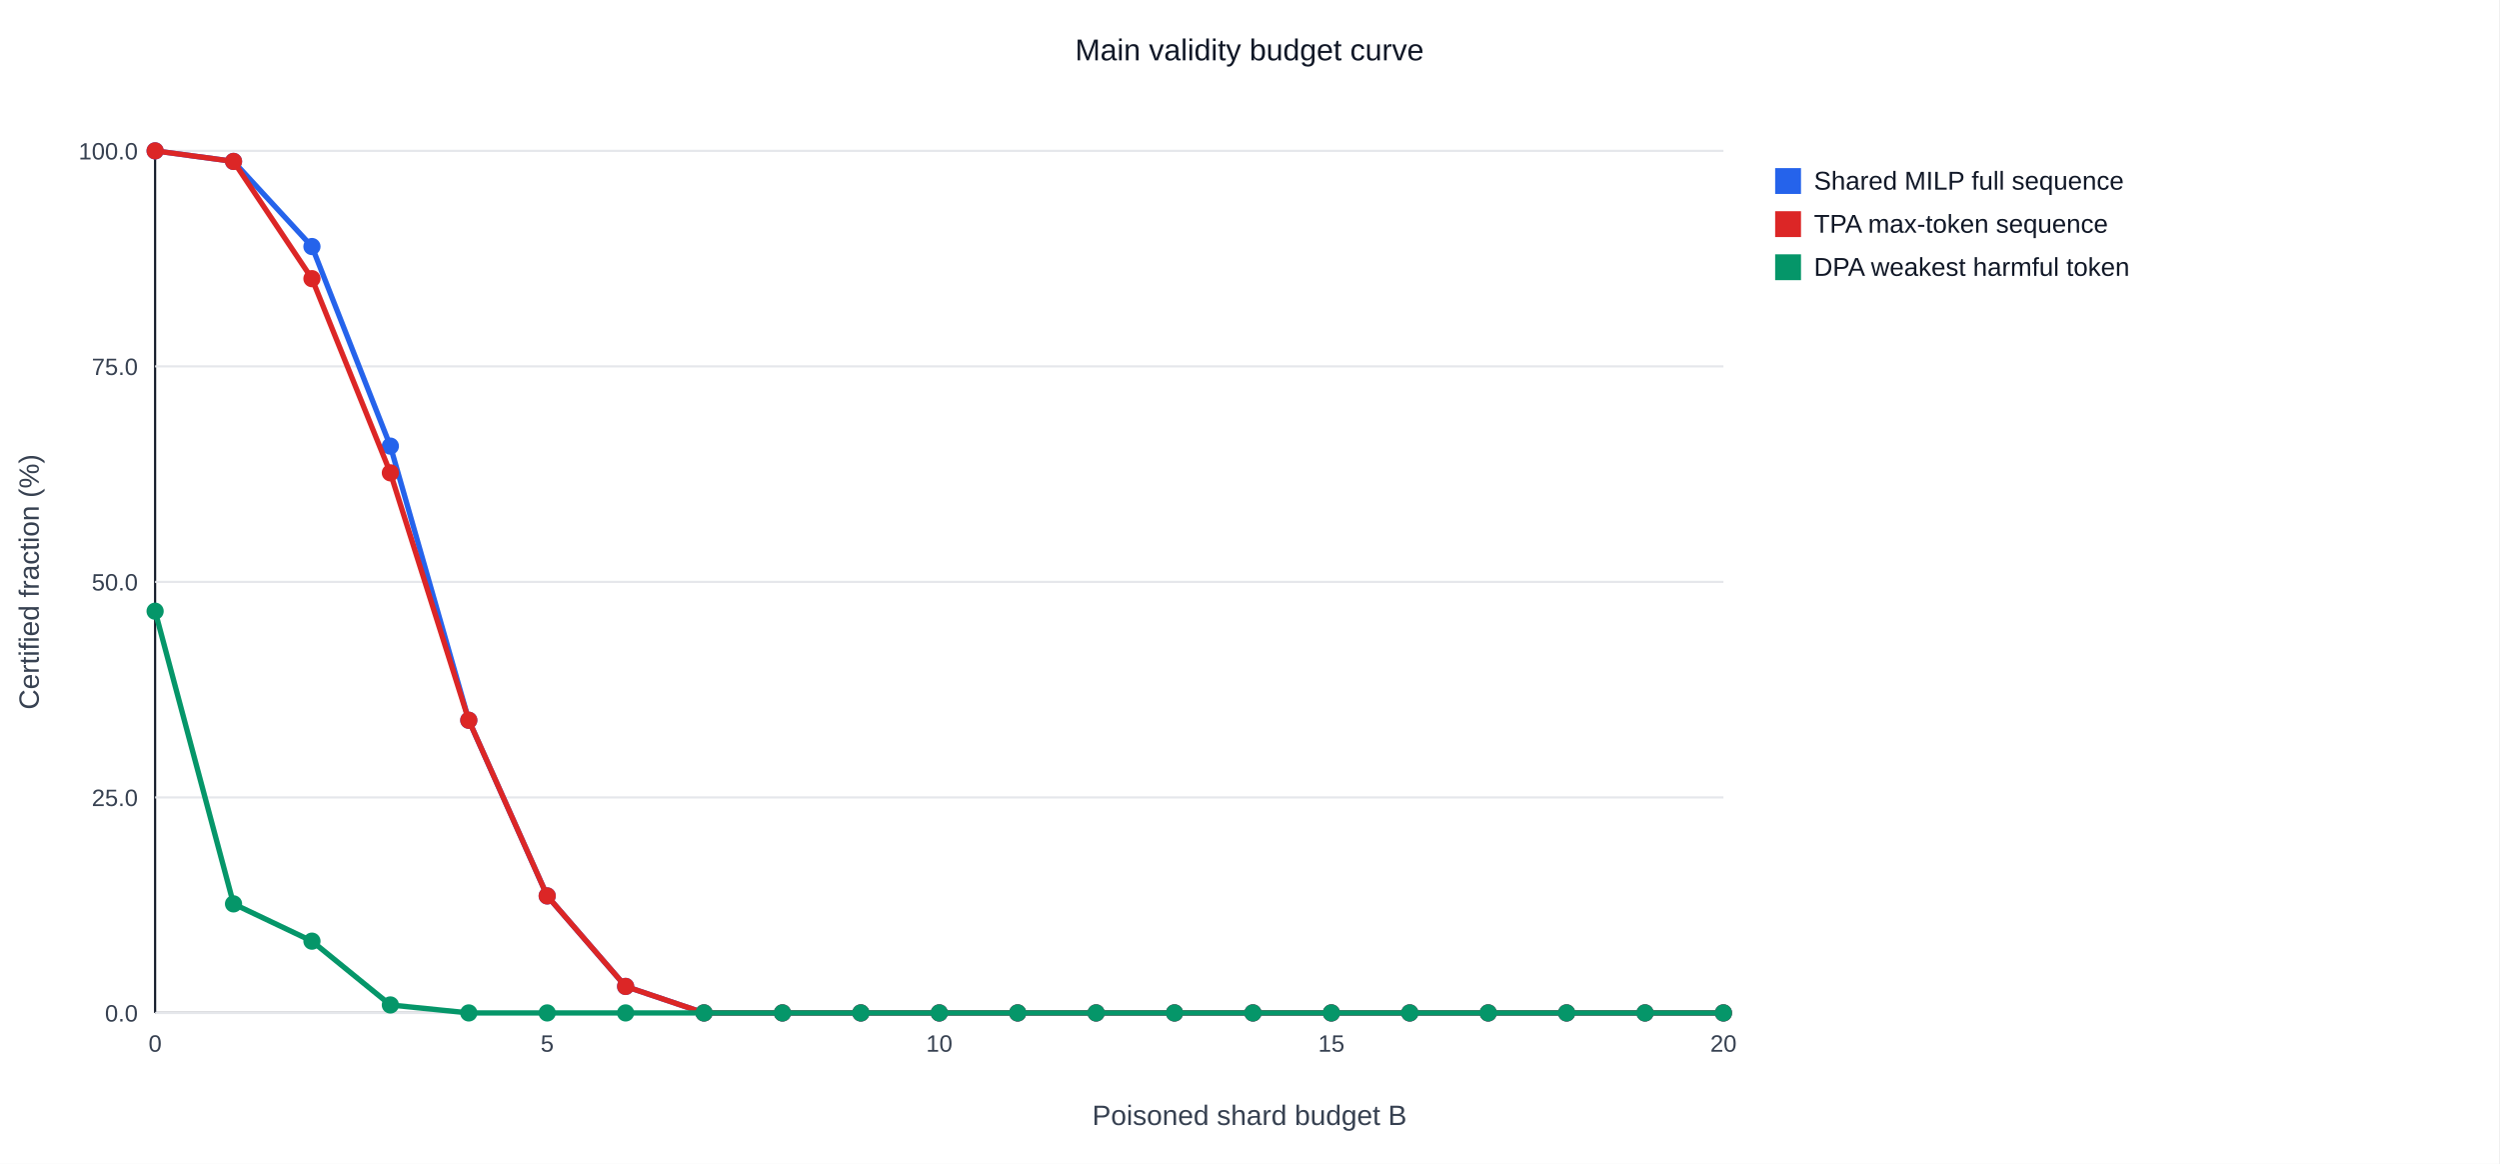
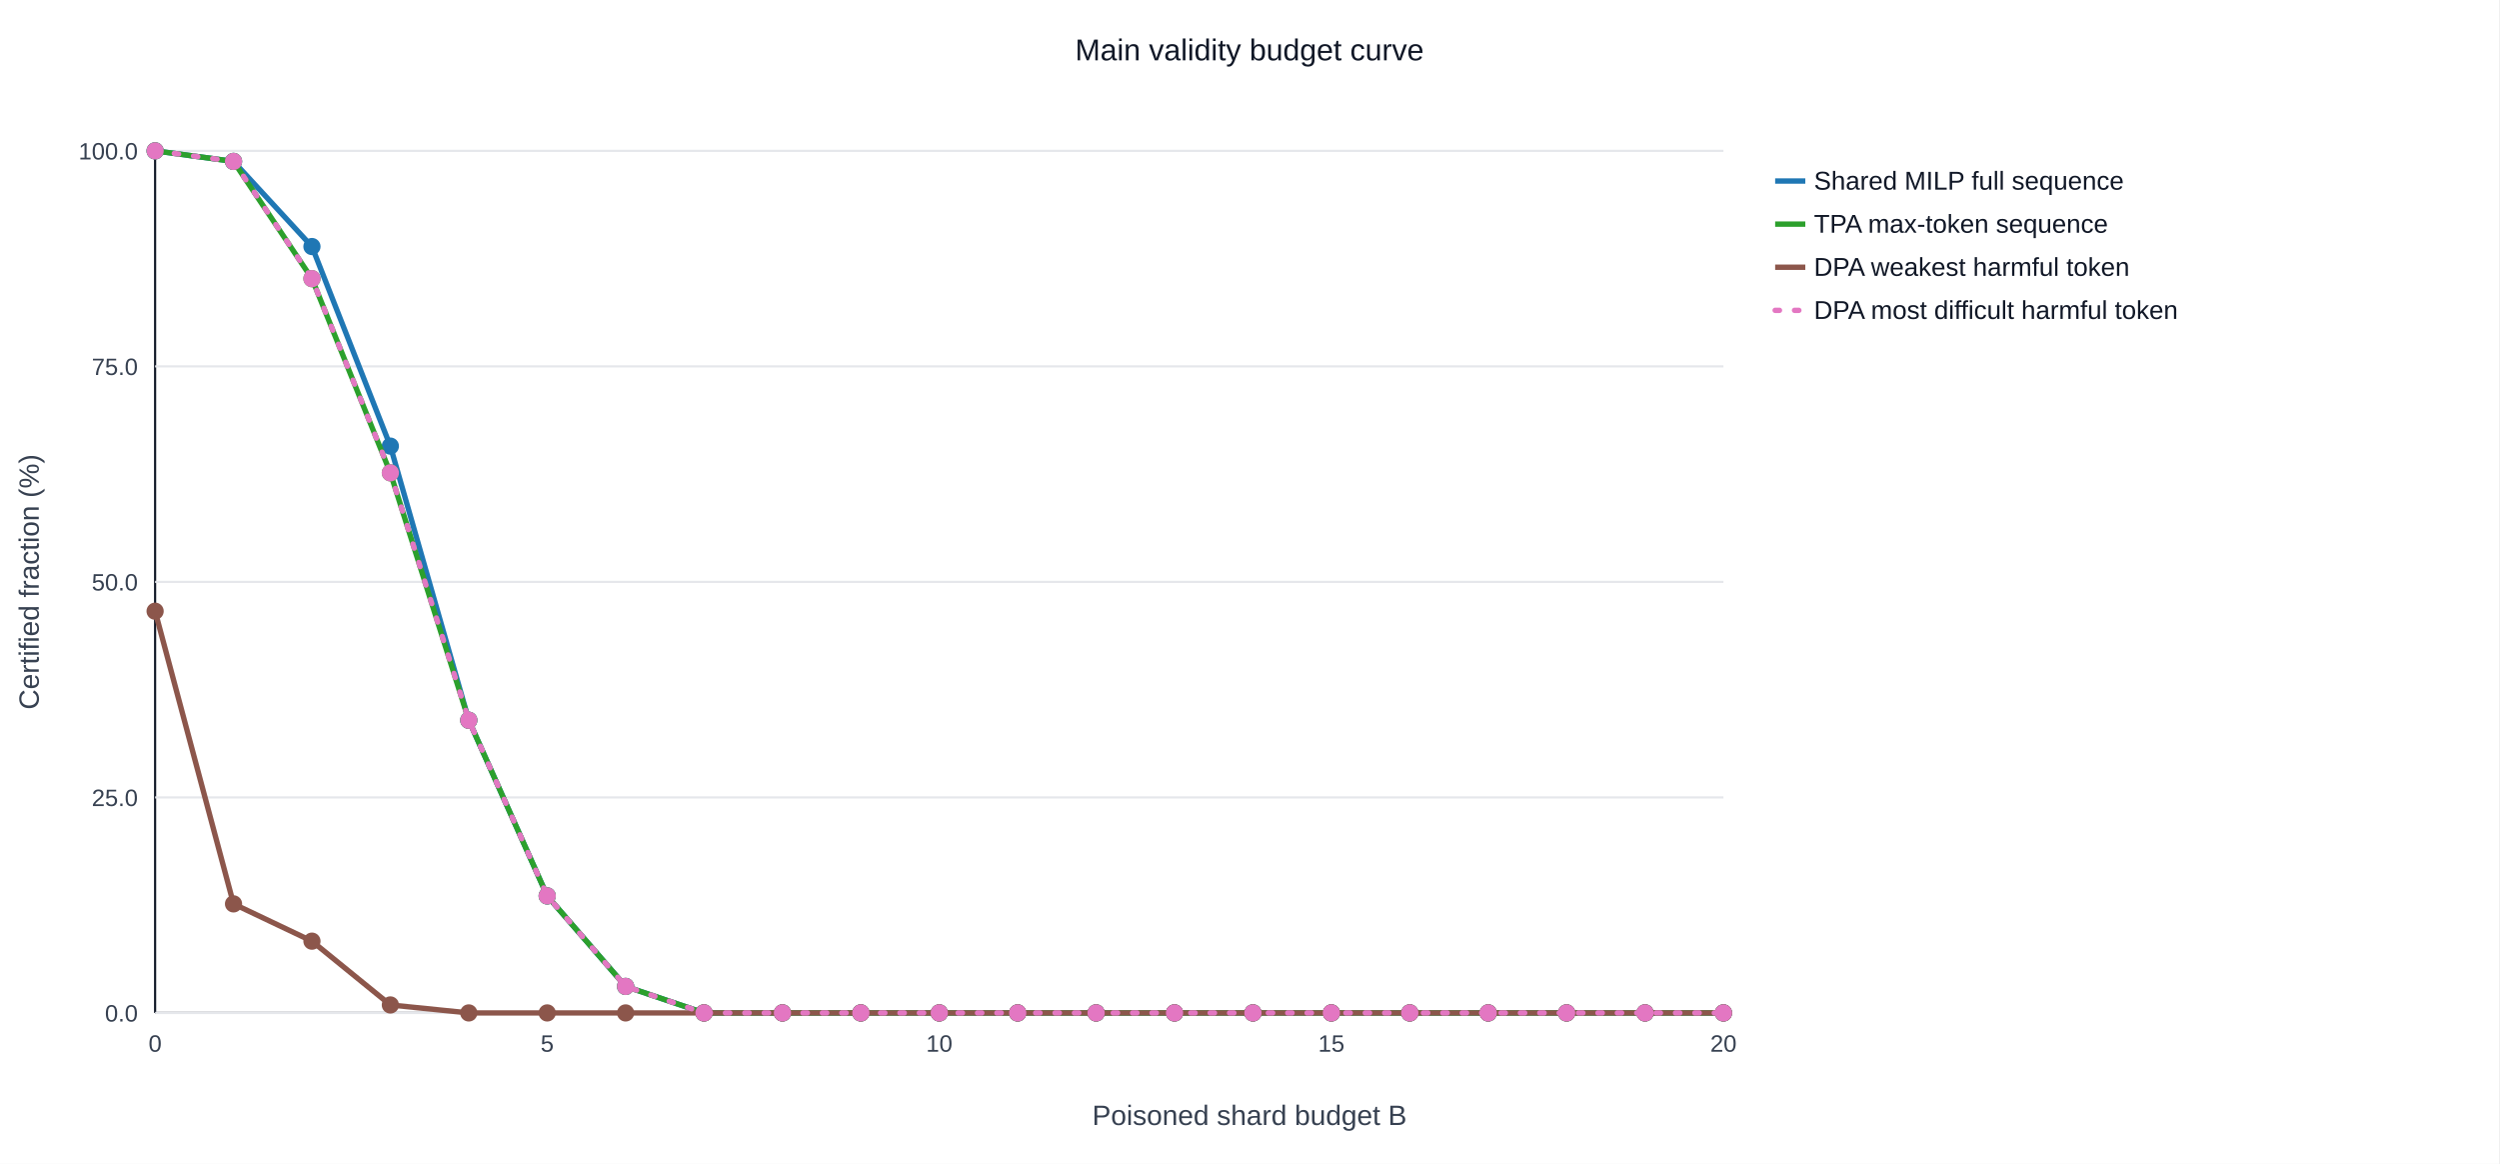
<svg xmlns="http://www.w3.org/2000/svg" width="1160" height="540" viewBox="0 0 1160 540">
  <rect width="100%" height="100%" fill="#ffffff" />
  <text x="580.0" y="28" text-anchor="middle" font-family="Arial, sans-serif" font-size="14" fill="#111827">Main validity budget curve</text>
  <line x1="72" y1="70" x2="72" y2="470" stroke="#111827" />
  <line x1="72" y1="470" x2="800" y2="470" stroke="#111827" />
  <text x="580.0" y="522" text-anchor="middle" font-family="Arial, sans-serif" font-size="13" fill="#374151">Poisoned shard budget B</text>
  <text x="18" y="270.0" transform="rotate(-90 18 270.0)" text-anchor="middle" font-family="Arial, sans-serif" font-size="13" fill="#374151">Certified fraction (%)</text>
  <line x1="72" y1="470.0" x2="800" y2="470.0" stroke="#e5e7eb" />
  <text x="64" y="474.0" text-anchor="end" font-family="Arial, sans-serif" font-size="11" fill="#374151">0.0</text>
  <line x1="72" y1="370.0" x2="800" y2="370.0" stroke="#e5e7eb" />
  <text x="64" y="374.0" text-anchor="end" font-family="Arial, sans-serif" font-size="11" fill="#374151">25.0</text>
  <line x1="72" y1="270.0" x2="800" y2="270.0" stroke="#e5e7eb" />
  <text x="64" y="274.0" text-anchor="end" font-family="Arial, sans-serif" font-size="11" fill="#374151">50.0</text>
  <line x1="72" y1="170.0" x2="800" y2="170.0" stroke="#e5e7eb" />
  <text x="64" y="174.0" text-anchor="end" font-family="Arial, sans-serif" font-size="11" fill="#374151">75.0</text>
  <line x1="72" y1="70.0" x2="800" y2="70.0" stroke="#e5e7eb" />
  <text x="64" y="74.0" text-anchor="end" font-family="Arial, sans-serif" font-size="11" fill="#374151">100.0</text>
  <text x="72.0" y="488" text-anchor="middle" font-family="Arial, sans-serif" font-size="11" fill="#374151">0</text>
  <text x="254.0" y="488" text-anchor="middle" font-family="Arial, sans-serif" font-size="11" fill="#374151">5</text>
  <text x="436.0" y="488" text-anchor="middle" font-family="Arial, sans-serif" font-size="11" fill="#374151">10</text>
  <text x="618.0" y="488" text-anchor="middle" font-family="Arial, sans-serif" font-size="11" fill="#374151">15</text>
  <text x="800.0" y="488" text-anchor="middle" font-family="Arial, sans-serif" font-size="11" fill="#374151">20</text>
-   <polyline points="72.0,70.0 108.4,74.9 144.8,114.4 181.2,207.0 217.6,334.2 254.0,415.7 290.4,457.7 326.8,470.0 363.2,470.0 399.6,470.0 436.0,470.0 472.4,470.0 508.8,470.0 545.2,470.0 581.6,470.0 618.0,470.0 654.4,470.0 690.8,470.0 727.2,470.0 763.6,470.0 800.0,470.0" fill="none" stroke="#2563eb" stroke-width="2.5" />
-   <circle cx="72.0" cy="70.0" r="4" fill="#2563eb" />
-   <circle cx="108.4" cy="74.9" r="4" fill="#2563eb" />
-   <circle cx="144.8" cy="114.4" r="4" fill="#2563eb" />
-   <circle cx="181.2" cy="207.0" r="4" fill="#2563eb" />
-   <circle cx="217.6" cy="334.2" r="4" fill="#2563eb" />
-   <circle cx="254.0" cy="415.7" r="4" fill="#2563eb" />
-   <circle cx="290.4" cy="457.7" r="4" fill="#2563eb" />
-   <circle cx="326.8" cy="470.0" r="4" fill="#2563eb" />
-   <circle cx="363.2" cy="470.0" r="4" fill="#2563eb" />
-   <circle cx="399.6" cy="470.0" r="4" fill="#2563eb" />
-   <circle cx="436.0" cy="470.0" r="4" fill="#2563eb" />
-   <circle cx="472.4" cy="470.0" r="4" fill="#2563eb" />
-   <circle cx="508.8" cy="470.0" r="4" fill="#2563eb" />
-   <circle cx="545.2" cy="470.0" r="4" fill="#2563eb" />
-   <circle cx="581.6" cy="470.0" r="4" fill="#2563eb" />
-   <circle cx="618.0" cy="470.0" r="4" fill="#2563eb" />
-   <circle cx="654.4" cy="470.0" r="4" fill="#2563eb" />
-   <circle cx="690.8" cy="470.0" r="4" fill="#2563eb" />
-   <circle cx="727.2" cy="470.0" r="4" fill="#2563eb" />
-   <circle cx="763.6" cy="470.0" r="4" fill="#2563eb" />
-   <circle cx="800.0" cy="470.0" r="4" fill="#2563eb" />
-   <rect x="824" y="78" width="12" height="12" fill="#2563eb" />
+   <polyline points="72.0,70.0 108.4,74.9 144.8,114.4 181.2,207.0 217.6,334.2 254.0,415.7 290.4,457.7 326.8,470.0 363.2,470.0 399.6,470.0 436.0,470.0 472.4,470.0 508.8,470.0 545.2,470.0 581.6,470.0 618.0,470.0 654.4,470.0 690.8,470.0 727.2,470.0 763.6,470.0 800.0,470.0" fill="none" stroke="#1f77b4" stroke-width="2.5" />
+   <circle cx="72.0" cy="70.0" r="4" fill="#1f77b4" />
+   <circle cx="108.4" cy="74.9" r="4" fill="#1f77b4" />
+   <circle cx="144.8" cy="114.4" r="4" fill="#1f77b4" />
+   <circle cx="181.2" cy="207.0" r="4" fill="#1f77b4" />
+   <circle cx="217.6" cy="334.2" r="4" fill="#1f77b4" />
+   <circle cx="254.0" cy="415.7" r="4" fill="#1f77b4" />
+   <circle cx="290.4" cy="457.7" r="4" fill="#1f77b4" />
+   <circle cx="326.8" cy="470.0" r="4" fill="#1f77b4" />
+   <circle cx="363.2" cy="470.0" r="4" fill="#1f77b4" />
+   <circle cx="399.6" cy="470.0" r="4" fill="#1f77b4" />
+   <circle cx="436.0" cy="470.0" r="4" fill="#1f77b4" />
+   <circle cx="472.4" cy="470.0" r="4" fill="#1f77b4" />
+   <circle cx="508.8" cy="470.0" r="4" fill="#1f77b4" />
+   <circle cx="545.2" cy="470.0" r="4" fill="#1f77b4" />
+   <circle cx="581.6" cy="470.0" r="4" fill="#1f77b4" />
+   <circle cx="618.0" cy="470.0" r="4" fill="#1f77b4" />
+   <circle cx="654.4" cy="470.0" r="4" fill="#1f77b4" />
+   <circle cx="690.8" cy="470.0" r="4" fill="#1f77b4" />
+   <circle cx="727.2" cy="470.0" r="4" fill="#1f77b4" />
+   <circle cx="763.6" cy="470.0" r="4" fill="#1f77b4" />
+   <circle cx="800.0" cy="470.0" r="4" fill="#1f77b4" />
+   <line x1="824" y1="84" x2="838" y2="84" stroke="#1f77b4" stroke-width="2.5" />
  <text x="842" y="88" font-family="Arial, sans-serif" font-size="12" fill="#111827">Shared MILP full sequence</text>
-   <polyline points="72.0,70.0 108.4,74.9 144.8,129.3 181.2,219.4 217.6,334.2 254.0,415.7 290.4,457.7 326.8,470.0 363.2,470.0 399.6,470.0 436.0,470.0 472.4,470.0 508.8,470.0 545.2,470.0 581.6,470.0 618.0,470.0 654.4,470.0 690.8,470.0 727.2,470.0 763.6,470.0 800.0,470.0" fill="none" stroke="#dc2626" stroke-width="2.5" />
-   <circle cx="72.0" cy="70.0" r="4" fill="#dc2626" />
-   <circle cx="108.4" cy="74.9" r="4" fill="#dc2626" />
-   <circle cx="144.8" cy="129.3" r="4" fill="#dc2626" />
-   <circle cx="181.2" cy="219.4" r="4" fill="#dc2626" />
-   <circle cx="217.6" cy="334.2" r="4" fill="#dc2626" />
-   <circle cx="254.0" cy="415.7" r="4" fill="#dc2626" />
-   <circle cx="290.4" cy="457.7" r="4" fill="#dc2626" />
-   <circle cx="326.8" cy="470.0" r="4" fill="#dc2626" />
-   <circle cx="363.2" cy="470.0" r="4" fill="#dc2626" />
-   <circle cx="399.6" cy="470.0" r="4" fill="#dc2626" />
-   <circle cx="436.0" cy="470.0" r="4" fill="#dc2626" />
-   <circle cx="472.4" cy="470.0" r="4" fill="#dc2626" />
-   <circle cx="508.8" cy="470.0" r="4" fill="#dc2626" />
-   <circle cx="545.2" cy="470.0" r="4" fill="#dc2626" />
-   <circle cx="581.6" cy="470.0" r="4" fill="#dc2626" />
-   <circle cx="618.0" cy="470.0" r="4" fill="#dc2626" />
-   <circle cx="654.4" cy="470.0" r="4" fill="#dc2626" />
-   <circle cx="690.8" cy="470.0" r="4" fill="#dc2626" />
-   <circle cx="727.2" cy="470.0" r="4" fill="#dc2626" />
-   <circle cx="763.6" cy="470.0" r="4" fill="#dc2626" />
-   <circle cx="800.0" cy="470.0" r="4" fill="#dc2626" />
-   <rect x="824" y="98" width="12" height="12" fill="#dc2626" />
+   <polyline points="72.0,70.0 108.4,74.9 144.8,129.3 181.2,219.4 217.6,334.2 254.0,415.7 290.4,457.7 326.8,470.0 363.2,470.0 399.6,470.0 436.0,470.0 472.4,470.0 508.8,470.0 545.2,470.0 581.6,470.0 618.0,470.0 654.4,470.0 690.8,470.0 727.2,470.0 763.6,470.0 800.0,470.0" fill="none" stroke="#2ca02c" stroke-width="2.5" />
+   <circle cx="72.0" cy="70.0" r="4" fill="#2ca02c" />
+   <circle cx="108.4" cy="74.9" r="4" fill="#2ca02c" />
+   <circle cx="144.8" cy="129.3" r="4" fill="#2ca02c" />
+   <circle cx="181.2" cy="219.4" r="4" fill="#2ca02c" />
+   <circle cx="217.6" cy="334.2" r="4" fill="#2ca02c" />
+   <circle cx="254.0" cy="415.7" r="4" fill="#2ca02c" />
+   <circle cx="290.4" cy="457.7" r="4" fill="#2ca02c" />
+   <circle cx="326.8" cy="470.0" r="4" fill="#2ca02c" />
+   <circle cx="363.2" cy="470.0" r="4" fill="#2ca02c" />
+   <circle cx="399.6" cy="470.0" r="4" fill="#2ca02c" />
+   <circle cx="436.0" cy="470.0" r="4" fill="#2ca02c" />
+   <circle cx="472.4" cy="470.0" r="4" fill="#2ca02c" />
+   <circle cx="508.8" cy="470.0" r="4" fill="#2ca02c" />
+   <circle cx="545.2" cy="470.0" r="4" fill="#2ca02c" />
+   <circle cx="581.6" cy="470.0" r="4" fill="#2ca02c" />
+   <circle cx="618.0" cy="470.0" r="4" fill="#2ca02c" />
+   <circle cx="654.4" cy="470.0" r="4" fill="#2ca02c" />
+   <circle cx="690.8" cy="470.0" r="4" fill="#2ca02c" />
+   <circle cx="727.2" cy="470.0" r="4" fill="#2ca02c" />
+   <circle cx="763.6" cy="470.0" r="4" fill="#2ca02c" />
+   <circle cx="800.0" cy="470.0" r="4" fill="#2ca02c" />
+   <line x1="824" y1="104" x2="838" y2="104" stroke="#2ca02c" stroke-width="2.5" />
  <text x="842" y="108" font-family="Arial, sans-serif" font-size="12" fill="#111827">TPA max-token sequence</text>
-   <polyline points="72.0,283.6 108.4,419.4 144.8,436.7 181.2,466.3 217.6,470.0 254.0,470.0 290.4,470.0 326.8,470.0 363.2,470.0 399.6,470.0 436.0,470.0 472.4,470.0 508.8,470.0 545.2,470.0 581.6,470.0 618.0,470.0 654.4,470.0 690.8,470.0 727.2,470.0 763.6,470.0 800.0,470.0" fill="none" stroke="#059669" stroke-width="2.5" />
-   <circle cx="72.0" cy="283.6" r="4" fill="#059669" />
-   <circle cx="108.4" cy="419.4" r="4" fill="#059669" />
-   <circle cx="144.8" cy="436.7" r="4" fill="#059669" />
-   <circle cx="181.2" cy="466.3" r="4" fill="#059669" />
-   <circle cx="217.6" cy="470.0" r="4" fill="#059669" />
-   <circle cx="254.0" cy="470.0" r="4" fill="#059669" />
-   <circle cx="290.4" cy="470.0" r="4" fill="#059669" />
-   <circle cx="326.8" cy="470.0" r="4" fill="#059669" />
-   <circle cx="363.2" cy="470.0" r="4" fill="#059669" />
-   <circle cx="399.6" cy="470.0" r="4" fill="#059669" />
-   <circle cx="436.0" cy="470.0" r="4" fill="#059669" />
-   <circle cx="472.4" cy="470.0" r="4" fill="#059669" />
-   <circle cx="508.8" cy="470.0" r="4" fill="#059669" />
-   <circle cx="545.2" cy="470.0" r="4" fill="#059669" />
-   <circle cx="581.6" cy="470.0" r="4" fill="#059669" />
-   <circle cx="618.0" cy="470.0" r="4" fill="#059669" />
-   <circle cx="654.4" cy="470.0" r="4" fill="#059669" />
-   <circle cx="690.8" cy="470.0" r="4" fill="#059669" />
-   <circle cx="727.2" cy="470.0" r="4" fill="#059669" />
-   <circle cx="763.6" cy="470.0" r="4" fill="#059669" />
-   <circle cx="800.0" cy="470.0" r="4" fill="#059669" />
-   <rect x="824" y="118" width="12" height="12" fill="#059669" />
+   <polyline points="72.0,283.6 108.4,419.4 144.8,436.7 181.2,466.3 217.6,470.0 254.0,470.0 290.4,470.0 326.8,470.0 363.2,470.0 399.6,470.0 436.0,470.0 472.4,470.0 508.8,470.0 545.2,470.0 581.6,470.0 618.0,470.0 654.4,470.0 690.8,470.0 727.2,470.0 763.6,470.0 800.0,470.0" fill="none" stroke="#8c564b" stroke-width="2.5" />
+   <circle cx="72.0" cy="283.6" r="4" fill="#8c564b" />
+   <circle cx="108.4" cy="419.4" r="4" fill="#8c564b" />
+   <circle cx="144.8" cy="436.7" r="4" fill="#8c564b" />
+   <circle cx="181.2" cy="466.3" r="4" fill="#8c564b" />
+   <circle cx="217.6" cy="470.0" r="4" fill="#8c564b" />
+   <circle cx="254.0" cy="470.0" r="4" fill="#8c564b" />
+   <circle cx="290.4" cy="470.0" r="4" fill="#8c564b" />
+   <circle cx="326.8" cy="470.0" r="4" fill="#8c564b" />
+   <circle cx="363.2" cy="470.0" r="4" fill="#8c564b" />
+   <circle cx="399.6" cy="470.0" r="4" fill="#8c564b" />
+   <circle cx="436.0" cy="470.0" r="4" fill="#8c564b" />
+   <circle cx="472.4" cy="470.0" r="4" fill="#8c564b" />
+   <circle cx="508.8" cy="470.0" r="4" fill="#8c564b" />
+   <circle cx="545.2" cy="470.0" r="4" fill="#8c564b" />
+   <circle cx="581.6" cy="470.0" r="4" fill="#8c564b" />
+   <circle cx="618.0" cy="470.0" r="4" fill="#8c564b" />
+   <circle cx="654.4" cy="470.0" r="4" fill="#8c564b" />
+   <circle cx="690.8" cy="470.0" r="4" fill="#8c564b" />
+   <circle cx="727.2" cy="470.0" r="4" fill="#8c564b" />
+   <circle cx="763.6" cy="470.0" r="4" fill="#8c564b" />
+   <circle cx="800.0" cy="470.0" r="4" fill="#8c564b" />
+   <line x1="824" y1="124" x2="838" y2="124" stroke="#8c564b" stroke-width="2.5" />
  <text x="842" y="128" font-family="Arial, sans-serif" font-size="12" fill="#111827">DPA weakest harmful token</text>
+   <polyline points="72.0,70.0 108.4,74.9 144.8,129.3 181.2,219.4 217.6,334.2 254.0,415.7 290.4,457.7 326.8,470.0 363.2,470.0 399.6,470.0 436.0,470.0 472.4,470.0 508.8,470.0 545.2,470.0 581.6,470.0 618.0,470.0 654.4,470.0 690.8,470.0 727.2,470.0 763.6,470.0 800.0,470.0" fill="none" stroke="#e377c2" stroke-width="2.5" stroke-dasharray="2 7" stroke-linecap="round" />
+   <circle cx="72.0" cy="70.0" r="4" fill="#e377c2" />
+   <circle cx="108.4" cy="74.9" r="4" fill="#e377c2" />
+   <circle cx="144.8" cy="129.3" r="4" fill="#e377c2" />
+   <circle cx="181.2" cy="219.4" r="4" fill="#e377c2" />
+   <circle cx="217.6" cy="334.2" r="4" fill="#e377c2" />
+   <circle cx="254.0" cy="415.7" r="4" fill="#e377c2" />
+   <circle cx="290.4" cy="457.7" r="4" fill="#e377c2" />
+   <circle cx="326.8" cy="470.0" r="4" fill="#e377c2" />
+   <circle cx="363.2" cy="470.0" r="4" fill="#e377c2" />
+   <circle cx="399.6" cy="470.0" r="4" fill="#e377c2" />
+   <circle cx="436.0" cy="470.0" r="4" fill="#e377c2" />
+   <circle cx="472.4" cy="470.0" r="4" fill="#e377c2" />
+   <circle cx="508.8" cy="470.0" r="4" fill="#e377c2" />
+   <circle cx="545.2" cy="470.0" r="4" fill="#e377c2" />
+   <circle cx="581.6" cy="470.0" r="4" fill="#e377c2" />
+   <circle cx="618.0" cy="470.0" r="4" fill="#e377c2" />
+   <circle cx="654.4" cy="470.0" r="4" fill="#e377c2" />
+   <circle cx="690.8" cy="470.0" r="4" fill="#e377c2" />
+   <circle cx="727.2" cy="470.0" r="4" fill="#e377c2" />
+   <circle cx="763.6" cy="470.0" r="4" fill="#e377c2" />
+   <circle cx="800.0" cy="470.0" r="4" fill="#e377c2" />
+   <line x1="824" y1="144" x2="838" y2="144" stroke="#e377c2" stroke-width="2.5" stroke-dasharray="2 7" stroke-linecap="round" />
+   <text x="842" y="148" font-family="Arial, sans-serif" font-size="12" fill="#111827">DPA most difficult harmful token</text>
</svg>
